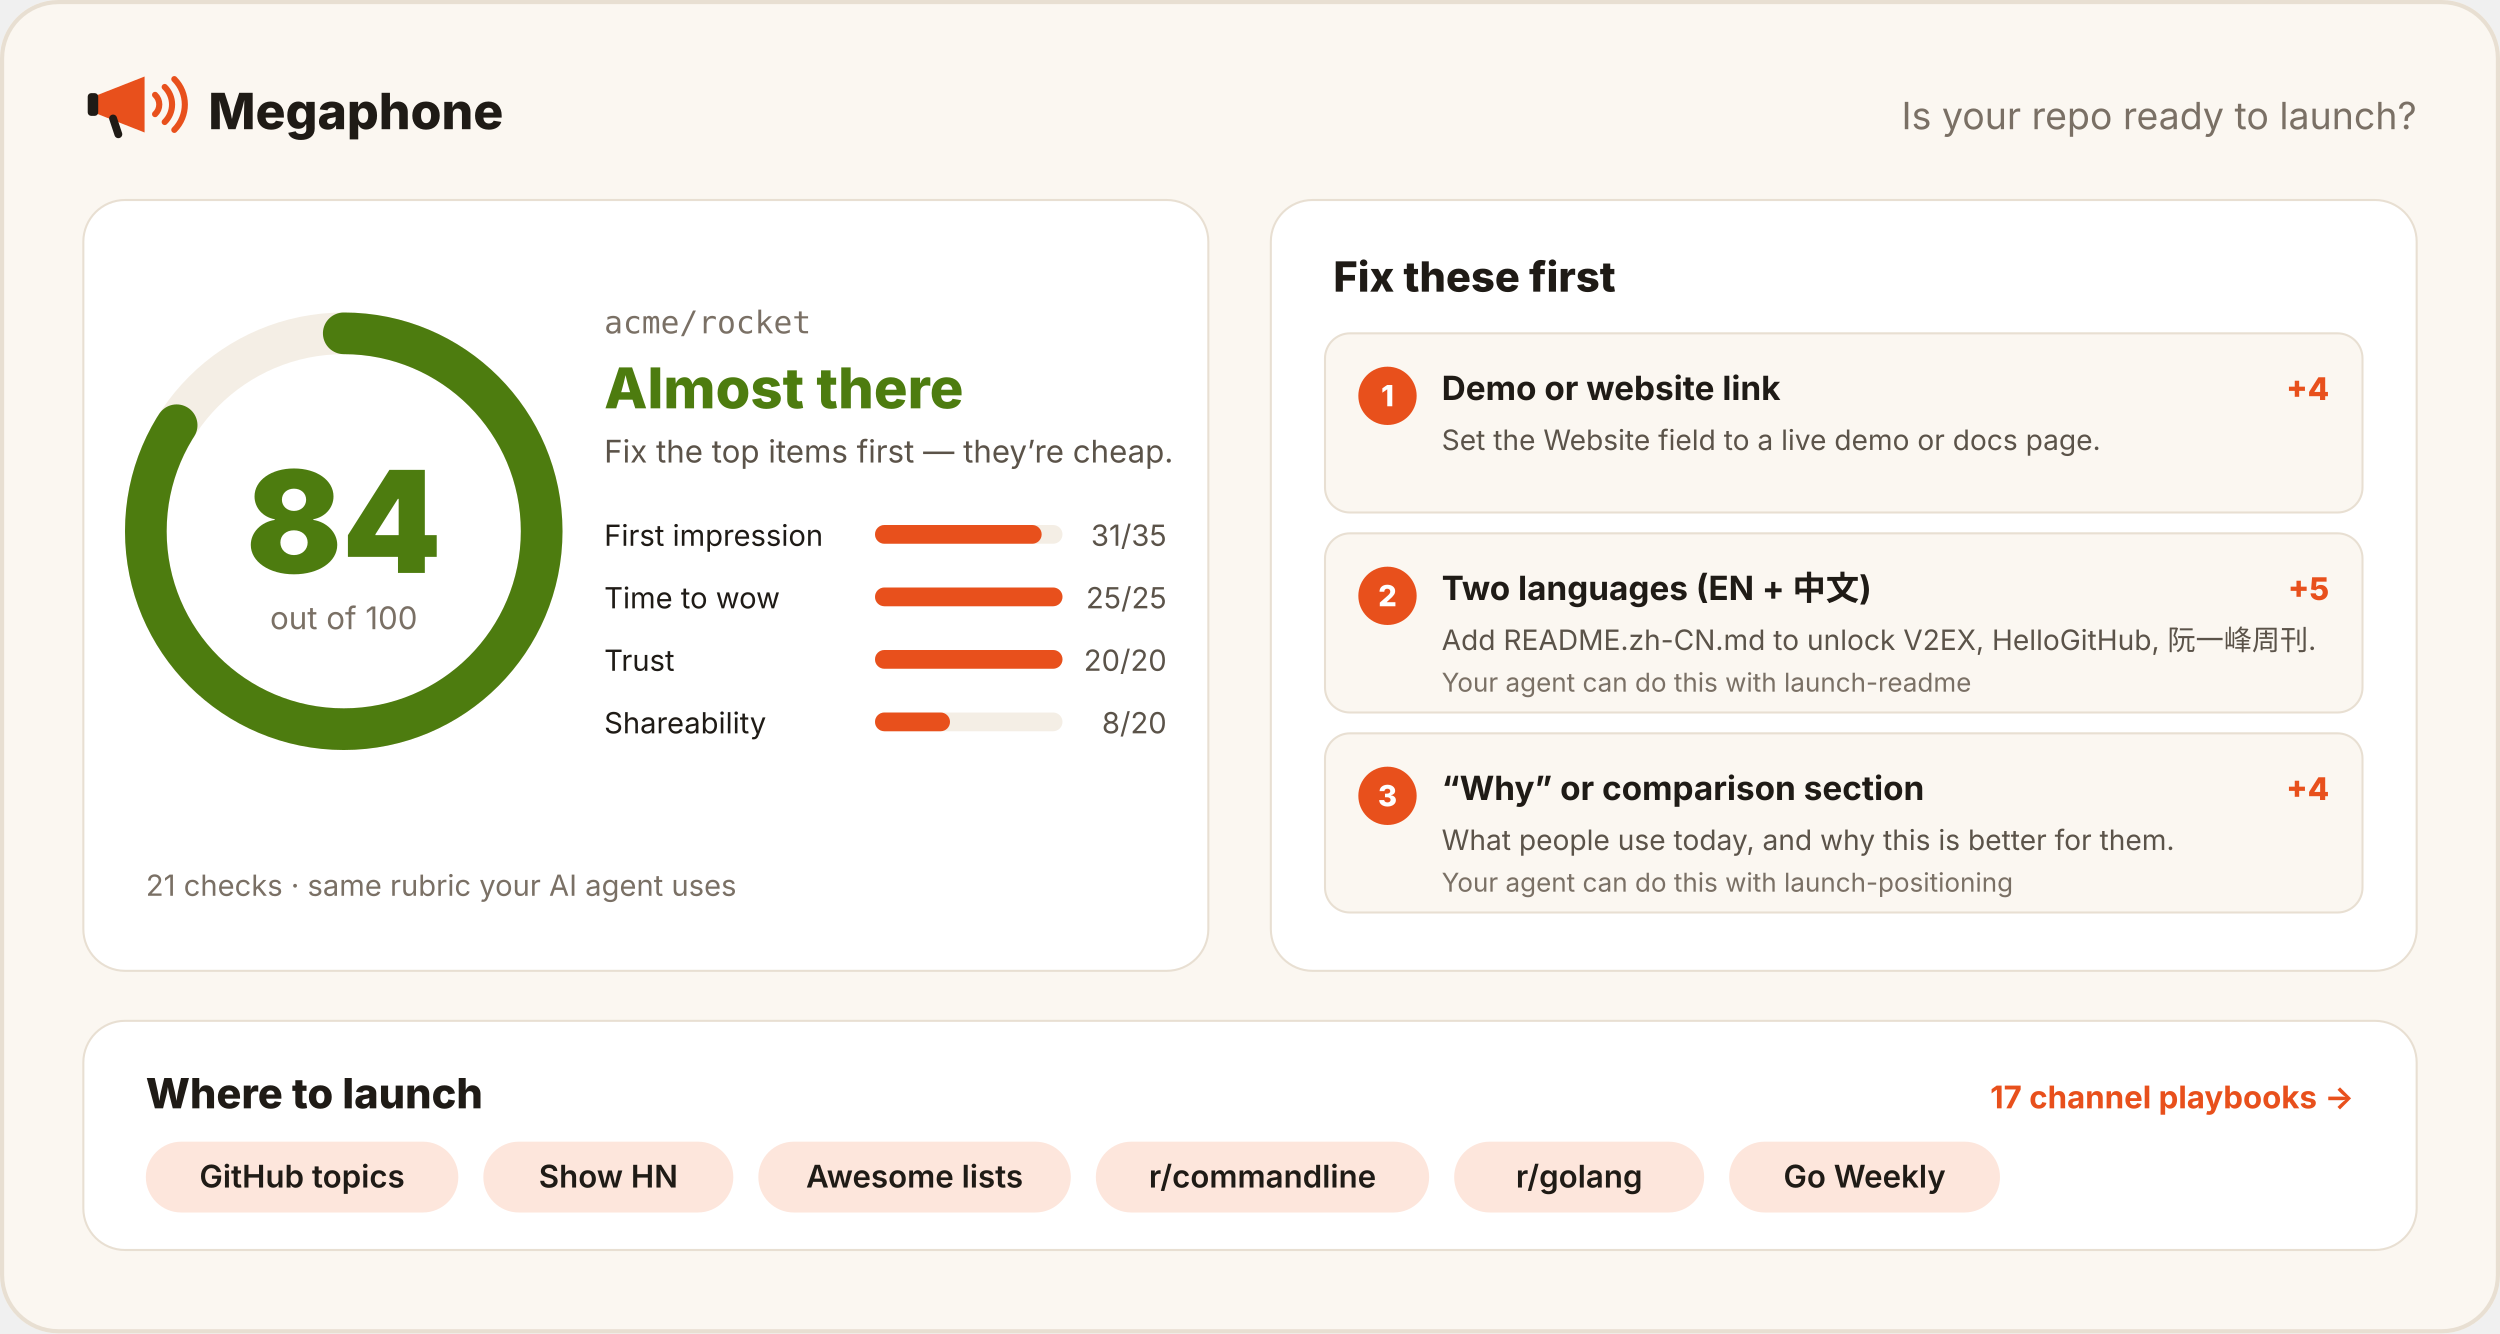
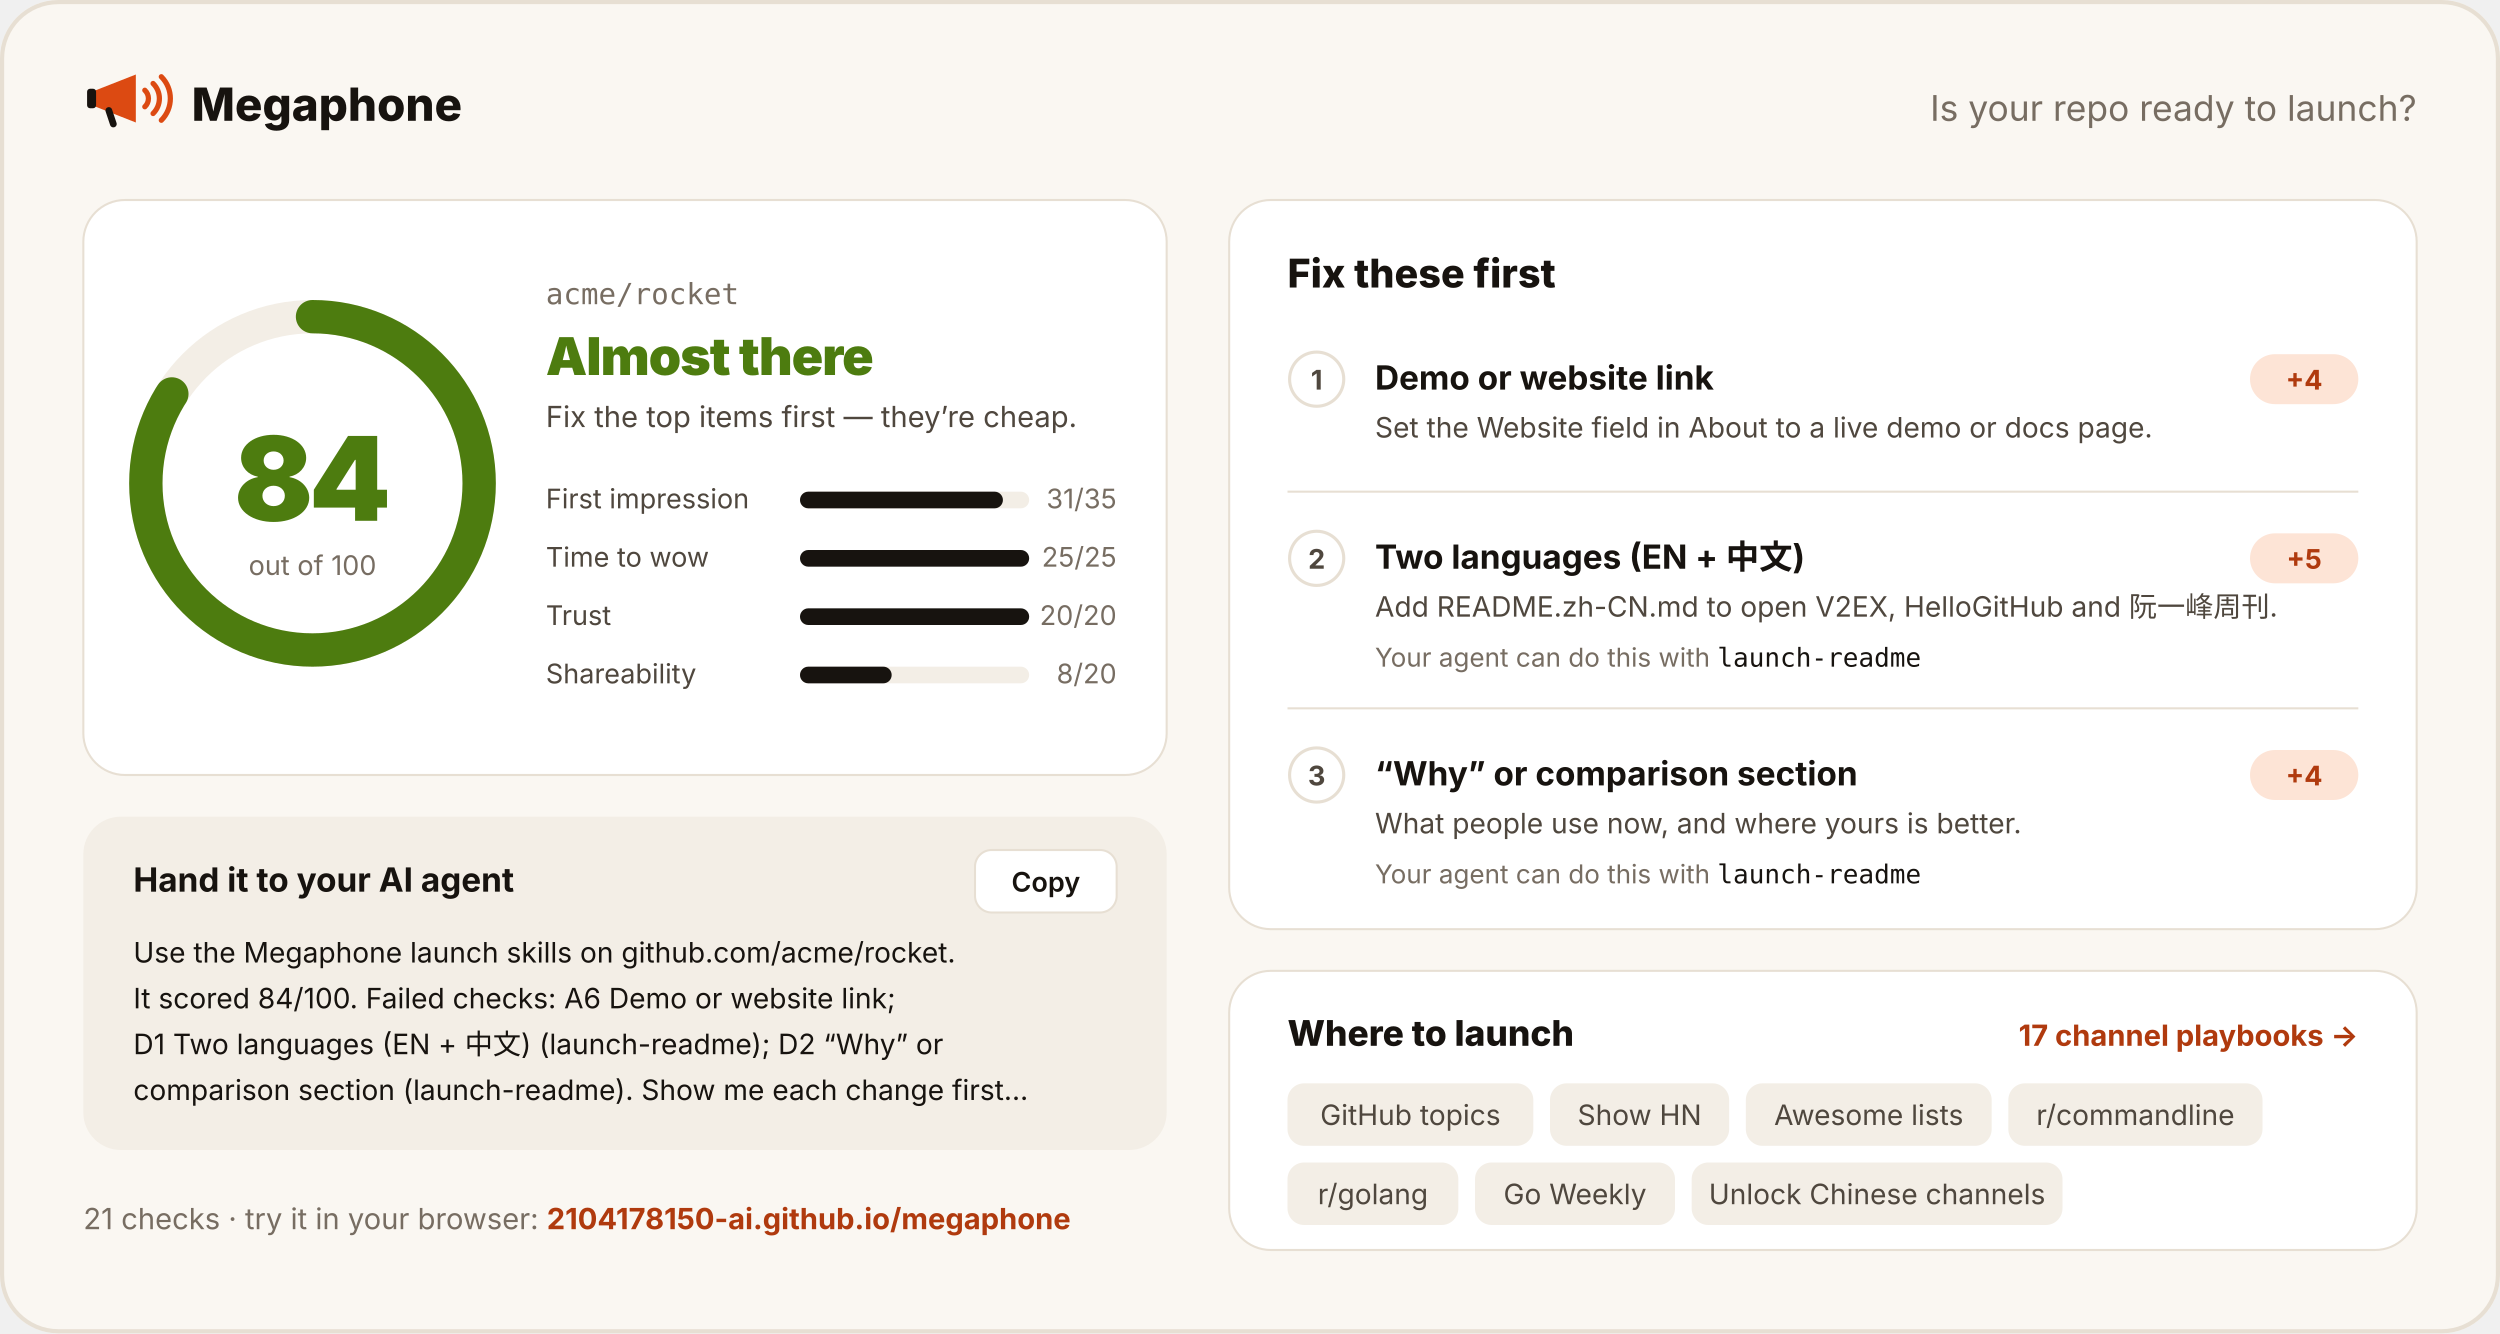
<svg xmlns="http://www.w3.org/2000/svg" viewBox="0 0 1200 640" width="1200" height="640" font-family="system-ui, -apple-system, 'Segoe UI', 'PingFang SC', 'Microsoft YaHei', sans-serif">
-   <rect width="1200" height="640" rx="28" fill="#fbf7f1" />
-   <rect x="1" y="1" width="1198" height="638" rx="27" fill="none" stroke="#e8dfd2" stroke-width="2" />
-   <g transform="translate(40 30) scale(.42)">
-     <path d="M14 38 70 16v64L14 58Z" fill="#e8501c" />
-     <rect x="5" y="35" width="12" height="26" rx="4" fill="#1f1b16" />
-     <path d="M34 64l6 18" stroke="#1f1b16" stroke-width="9" stroke-linecap="round" />
-     <path d="M82 37a15 15 0 0 1 0 22M93 28a28 28 0 0 1 0 40M104 19a41 41 0 0 1 0 58" fill="none" stroke="#e8501c" stroke-width="7" stroke-linecap="round" />
+   <rect width="1200" height="640" rx="28" fill="#faf7f2" />
+   <rect x="1" y="1" width="1198" height="638" rx="27" fill="none" stroke="#e7dfd3" stroke-width="2" />
+   <g transform="translate(40 30) scale(.36)">
+     <path d="M14 38 70 16v64L14 58Z" fill="#dc4a12" />
+     <rect x="5" y="35" width="12" height="26" rx="4" fill="#17130f" />
+     <path d="M34 64l6 18" stroke="#17130f" stroke-width="9" stroke-linecap="round" />
+     <path d="M82 37a15 15 0 0 1 0 22M93 28a28 28 0 0 1 0 40M104 19a41 41 0 0 1 0 58" fill="none" stroke="#dc4a12" stroke-width="7" stroke-linecap="round" />
  </g>
-   <text x="100" y="62" font-size="24" font-weight="800" fill="#1f1b16">Megaphone</text>
-   <text x="1160" y="62" font-size="18" fill="#7a7065" text-anchor="end">Is your repo ready to launch?</text>
-   <rect x="40" y="96" width="540" height="370" rx="20" fill="#ffffff" stroke="#e8dfd2" />
-   <circle cx="165" cy="255" r="95" fill="none" stroke="#f4eee5" stroke-width="20" />
-   <circle cx="165" cy="255" r="95" fill="none" stroke="#4d7c0f" stroke-width="20" stroke-linecap="round" stroke-dasharray="596.9" stroke-dashoffset="95.5" transform="rotate(-90 165 255)" />
-   <text x="165" y="275" font-size="68" font-weight="850" fill="#4d7c0f" text-anchor="middle">84</text>
-   <text x="165" y="302" font-size="15" fill="#7a7065" text-anchor="middle">out of 100</text>
-   <text x="290" y="160" font-size="15" fill="#7a7065" font-family="ui-monospace, Menlo, monospace">acme/rocket</text>
-   <text x="290" y="196" font-size="27" font-weight="800" fill="#4d7c0f">Almost there</text>
-   <text x="290" y="222" font-size="15" fill="#5b5349">Fix the top items first — they’re cheap.</text>
-   <g font-size="14" fill="#1f1b16">
-     <text x="290" y="262">First impression</text>
-     <rect x="420" y="252" width="90" height="9" rx="4.5" fill="#f4eee5" />
-     <rect x="420" y="252" width="80" height="9" rx="4.5" fill="#e8501c" />
-     <text x="560" y="262" text-anchor="end" fill="#5b5349">31/35</text>
-     <text x="290" y="292">Time to wow</text>
-     <rect x="420" y="282" width="90" height="9" rx="4.5" fill="#f4eee5" />
-     <rect x="420" y="282" width="90" height="9" rx="4.5" fill="#e8501c" />
-     <text x="560" y="292" text-anchor="end" fill="#5b5349">25/25</text>
-     <text x="290" y="322">Trust</text>
-     <rect x="420" y="312" width="90" height="9" rx="4.5" fill="#f4eee5" />
-     <rect x="420" y="312" width="90" height="9" rx="4.5" fill="#e8501c" />
-     <text x="560" y="322" text-anchor="end" fill="#5b5349">20/20</text>
-     <text x="290" y="352">Shareability</text>
-     <rect x="420" y="342" width="90" height="9" rx="4.5" fill="#f4eee5" />
-     <rect x="420" y="342" width="36" height="9" rx="4.5" fill="#e8501c" />
-     <text x="560" y="352" text-anchor="end" fill="#5b5349">8/20</text>
+   <text x="92" y="58" font-size="22" font-weight="800" fill="#17130f">Megaphone</text>
+   <text x="1160" y="58" font-size="17" fill="#776d62" text-anchor="end">Is your repo ready to launch?</text>
+   <rect x="40" y="96" width="520" height="276" rx="20" fill="#ffffff" stroke="#e7dfd3" />
+   <circle cx="150" cy="232" r="80" fill="none" stroke="#f3eee6" stroke-width="16" />
+   <circle cx="150" cy="232" r="80" fill="none" stroke="#4d7c0f" stroke-width="16" stroke-linecap="round" stroke-dasharray="502.7" stroke-dashoffset="80.4" transform="rotate(-90 150 232)" />
+   <text x="150" y="250" font-size="56" font-weight="850" fill="#4d7c0f" text-anchor="middle" letter-spacing="-2">84</text>
+   <text x="150" y="276" font-size="13" fill="#776d62" text-anchor="middle">out of 100</text>
+   <text x="262" y="146" font-size="14" fill="#776d62" font-family="ui-monospace, Menlo, monospace">acme/rocket</text>
+   <text x="262" y="180" font-size="25" font-weight="850" fill="#4d7c0f" letter-spacing="-.5">Almost there</text>
+   <text x="262" y="205" font-size="14" fill="#4f473e">Fix the top items first — they’re cheap.</text>
+   <g font-size="13" fill="#4f473e">
+     <text x="262" y="244">First impression</text>
+     <rect x="384" y="236" width="110" height="8" rx="4" fill="#f3eee6" />
+     <rect x="384" y="236" width="97.4" height="8" rx="4" fill="#17130f" />
+     <text x="536" y="244" text-anchor="end" fill="#776d62">31/35</text>
+     <text x="262" y="272">Time to wow</text>
+     <rect x="384" y="264" width="110" height="8" rx="4" fill="#17130f" />
+     <text x="536" y="272" text-anchor="end" fill="#776d62">25/25</text>
+     <text x="262" y="300">Trust</text>
+     <rect x="384" y="292" width="110" height="8" rx="4" fill="#17130f" />
+     <text x="536" y="300" text-anchor="end" fill="#776d62">20/20</text>
+     <text x="262" y="328">Shareability</text>
+     <rect x="384" y="320" width="110" height="8" rx="4" fill="#f3eee6" />
+     <rect x="384" y="320" width="44" height="8" rx="4" fill="#17130f" />
+     <text x="536" y="328" text-anchor="end" fill="#776d62">8/20</text>
  </g>
-   <text x="70" y="430" font-size="14" fill="#7a7065">21 checks · same rubric your AI agent uses</text>
-   <rect x="610" y="96" width="550" height="370" rx="20" fill="#ffffff" stroke="#e8dfd2" />
-   <text x="640" y="140" font-size="20" font-weight="800" fill="#1f1b16">Fix these first</text>
+   <rect x="40" y="392" width="520" height="160" rx="18" fill="#f3eee6" />
+   <text x="64" y="428" font-size="16" font-weight="750" fill="#17130f">Hand it to your AI agent</text>
+   <rect x="468" y="408" width="68" height="30" rx="8" fill="#ffffff" stroke="#e7dfd3" />
+   <text x="502" y="428" font-size="13" font-weight="600" fill="#17130f" text-anchor="middle">Copy</text>
+   <g font-size="13.5" fill="#17130f">
+     <text x="64" y="462">Use the Megaphone launch skills on github.com/acme/rocket.</text>
+     <text x="64" y="484">It scored 84/100. Failed checks: A6 Demo or website link;</text>
+     <text x="64" y="506">D1 Two languages (EN + 中文) (launch-readme); D2 “Why” or</text>
+     <text x="64" y="528">comparison section (launch-readme). Show me each change first…</text>
+   </g>
+   <text x="40" y="590" font-size="14" fill="#776d62">21 checks · try it in your browser: <tspan fill="#b03a0e" font-weight="700">2104178150-ai.github.io/megaphone</tspan>
+   </text>
+   <rect x="590" y="96" width="570" height="350" rx="20" fill="#ffffff" stroke="#e7dfd3" />
+   <text x="618" y="138" font-size="19" font-weight="800" fill="#17130f">Fix these first</text>
  <g>
-     <rect x="636" y="160" width="498" height="86" rx="12" fill="#fbf7f1" stroke="#e8dfd2" />
-     <circle cx="666" cy="190" r="14" fill="#e8501c" />
-     <text x="666" y="195" font-size="14" font-weight="800" fill="#fff" text-anchor="middle">1</text>
-     <text x="692" y="192" font-size="16" font-weight="700" fill="#1f1b16">Demo or website link</text>
-     <text x="692" y="216" font-size="13.5" fill="#5b5349">Set the Website field to a live demo or docs page.</text>
-     <text x="1118" y="192" font-size="15" font-weight="800" fill="#e8501c" text-anchor="end">+4</text>
-     <rect x="636" y="256" width="498" height="86" rx="12" fill="#fbf7f1" stroke="#e8dfd2" />
-     <circle cx="666" cy="286" r="14" fill="#e8501c" />
-     <text x="666" y="291" font-size="14" font-weight="800" fill="#fff" text-anchor="middle">2</text>
-     <text x="692" y="288" font-size="16" font-weight="700" fill="#1f1b16">Two languages (EN + 中文)</text>
-     <text x="692" y="312" font-size="13.5" fill="#5b5349">Add README.zh-CN.md to unlock V2EX, HelloGitHub, 阮一峰周刊.</text>
-     <text x="692" y="332" font-size="12.5" fill="#7a7065">Your agent can do this with launch-readme</text>
-     <text x="1118" y="288" font-size="15" font-weight="800" fill="#e8501c" text-anchor="end">+5</text>
-     <rect x="636" y="352" width="498" height="86" rx="12" fill="#fbf7f1" stroke="#e8dfd2" />
-     <circle cx="666" cy="382" r="14" fill="#e8501c" />
-     <text x="666" y="387" font-size="14" font-weight="800" fill="#fff" text-anchor="middle">3</text>
-     <text x="692" y="384" font-size="16" font-weight="700" fill="#1f1b16">“Why” or comparison section</text>
-     <text x="692" y="408" font-size="13.5" fill="#5b5349">What people use today, and why this is better for them.</text>
-     <text x="692" y="428" font-size="12.5" fill="#7a7065">Your agent can do this with launch-positioning</text>
-     <text x="1118" y="384" font-size="15" font-weight="800" fill="#e8501c" text-anchor="end">+4</text>
+     <circle cx="632" cy="182" r="13" fill="none" stroke="#e7dfd3" stroke-width="1.5" />
+     <text x="632" y="187" font-size="13" font-weight="750" fill="#4f473e" text-anchor="middle">1</text>
+     <text x="660" y="187" font-size="16" font-weight="700" fill="#17130f">Demo or website link</text>
+     <text x="660" y="210" font-size="13.5" fill="#4f473e">Set the Website field in About to a live demo or docs page.</text>
+     <rect x="1080" y="170" width="52" height="24" rx="12" fill="#fde4d6" />
+     <text x="1106" y="187" font-size="13" font-weight="750" fill="#b03a0e" text-anchor="middle">+4</text>
+     <line x1="618" y1="236" x2="1132" y2="236" stroke="#e7dfd3" />
+     <circle cx="632" cy="268" r="13" fill="none" stroke="#e7dfd3" stroke-width="1.5" />
+     <text x="632" y="273" font-size="13" font-weight="750" fill="#4f473e" text-anchor="middle">2</text>
+     <text x="660" y="273" font-size="16" font-weight="700" fill="#17130f">Two languages (EN + 中文)</text>
+     <text x="660" y="296" font-size="13.5" fill="#4f473e">Add README.zh-CN.md to open V2EX, HelloGitHub and 阮一峰周刊.</text>
+     <text x="660" y="320" font-size="12.5" fill="#776d62">Your agent can do this with <tspan font-family="ui-monospace, Menlo, monospace" fill="#17130f">launch-readme</tspan>
+     </text>
+     <rect x="1080" y="256" width="52" height="24" rx="12" fill="#fde4d6" />
+     <text x="1106" y="273" font-size="13" font-weight="750" fill="#b03a0e" text-anchor="middle">+5</text>
+     <line x1="618" y1="340" x2="1132" y2="340" stroke="#e7dfd3" />
+     <circle cx="632" cy="372" r="13" fill="none" stroke="#e7dfd3" stroke-width="1.5" />
+     <text x="632" y="377" font-size="13" font-weight="750" fill="#4f473e" text-anchor="middle">3</text>
+     <text x="660" y="377" font-size="16" font-weight="700" fill="#17130f">“Why” or comparison section</text>
+     <text x="660" y="400" font-size="13.5" fill="#4f473e">What people use now, and where yours is better.</text>
+     <text x="660" y="424" font-size="12.5" fill="#776d62">Your agent can do this with <tspan font-family="ui-monospace, Menlo, monospace" fill="#17130f">launch-readme</tspan>
+     </text>
+     <rect x="1080" y="360" width="52" height="24" rx="12" fill="#fde4d6" />
+     <text x="1106" y="377" font-size="13" font-weight="750" fill="#b03a0e" text-anchor="middle">+4</text>
  </g>
-   <rect x="40" y="490" width="1120" height="110" rx="20" fill="#ffffff" stroke="#e8dfd2" />
-   <text x="70" y="532" font-size="20" font-weight="800" fill="#1f1b16">Where to launch</text>
-   <g font-size="15" font-weight="600" fill="#1f1b16">
-     <rect x="70" y="548" width="150" height="34" rx="17" fill="#fde6dc" />
-     <text x="145" y="570" text-anchor="middle">GitHub topics</text>
-     <rect x="232" y="548" width="120" height="34" rx="17" fill="#fde6dc" />
-     <text x="292" y="570" text-anchor="middle">Show HN</text>
-     <rect x="364" y="548" width="150" height="34" rx="17" fill="#fde6dc" />
-     <text x="439" y="570" text-anchor="middle">Awesome lists</text>
-     <rect x="526" y="548" width="160" height="34" rx="17" fill="#fde6dc" />
-     <text x="606" y="570" text-anchor="middle">r/commandline</text>
-     <rect x="698" y="548" width="120" height="34" rx="17" fill="#fde6dc" />
-     <text x="758" y="570" text-anchor="middle">r/golang</text>
-     <rect x="830" y="548" width="130" height="34" rx="17" fill="#fde6dc" />
-     <text x="895" y="570" text-anchor="middle">Go Weekly</text>
+   <rect x="590" y="466" width="570" height="134" rx="20" fill="#ffffff" stroke="#e7dfd3" />
+   <text x="618" y="502" font-size="17" font-weight="800" fill="#17130f">Where to launch</text>
+   <text x="1132" y="502" font-size="14" font-weight="700" fill="#b03a0e" text-anchor="end">17 channel playbooks →</text>
+   <g font-size="13.5" fill="#4f473e" text-anchor="middle">
+     <rect x="618" y="520" width="118" height="30" rx="8" fill="#f3eee6" />
+     <text x="677" y="540">GitHub topics</text>
+     <rect x="744" y="520" width="86" height="30" rx="8" fill="#f3eee6" />
+     <text x="787" y="540">Show HN</text>
+     <rect x="838" y="520" width="118" height="30" rx="8" fill="#f3eee6" />
+     <text x="897" y="540">Awesome lists</text>
+     <rect x="964" y="520" width="122" height="30" rx="8" fill="#f3eee6" />
+     <text x="1025" y="540">r/commandline</text>
+     <rect x="618" y="558" width="82" height="30" rx="8" fill="#f3eee6" />
+     <text x="659" y="578">r/golang</text>
+     <rect x="708" y="558" width="96" height="30" rx="8" fill="#f3eee6" />
+     <text x="756" y="578">Go Weekly</text>
+     <rect x="812" y="558" width="178" height="30" rx="8" fill="#f3eee6" />
+     <text x="901" y="578">Unlock Chinese channels</text>
  </g>
-   <text x="1130" y="532" font-size="15" fill="#e8501c" font-weight="700" text-anchor="end">17 channel playbooks →</text>
</svg>
